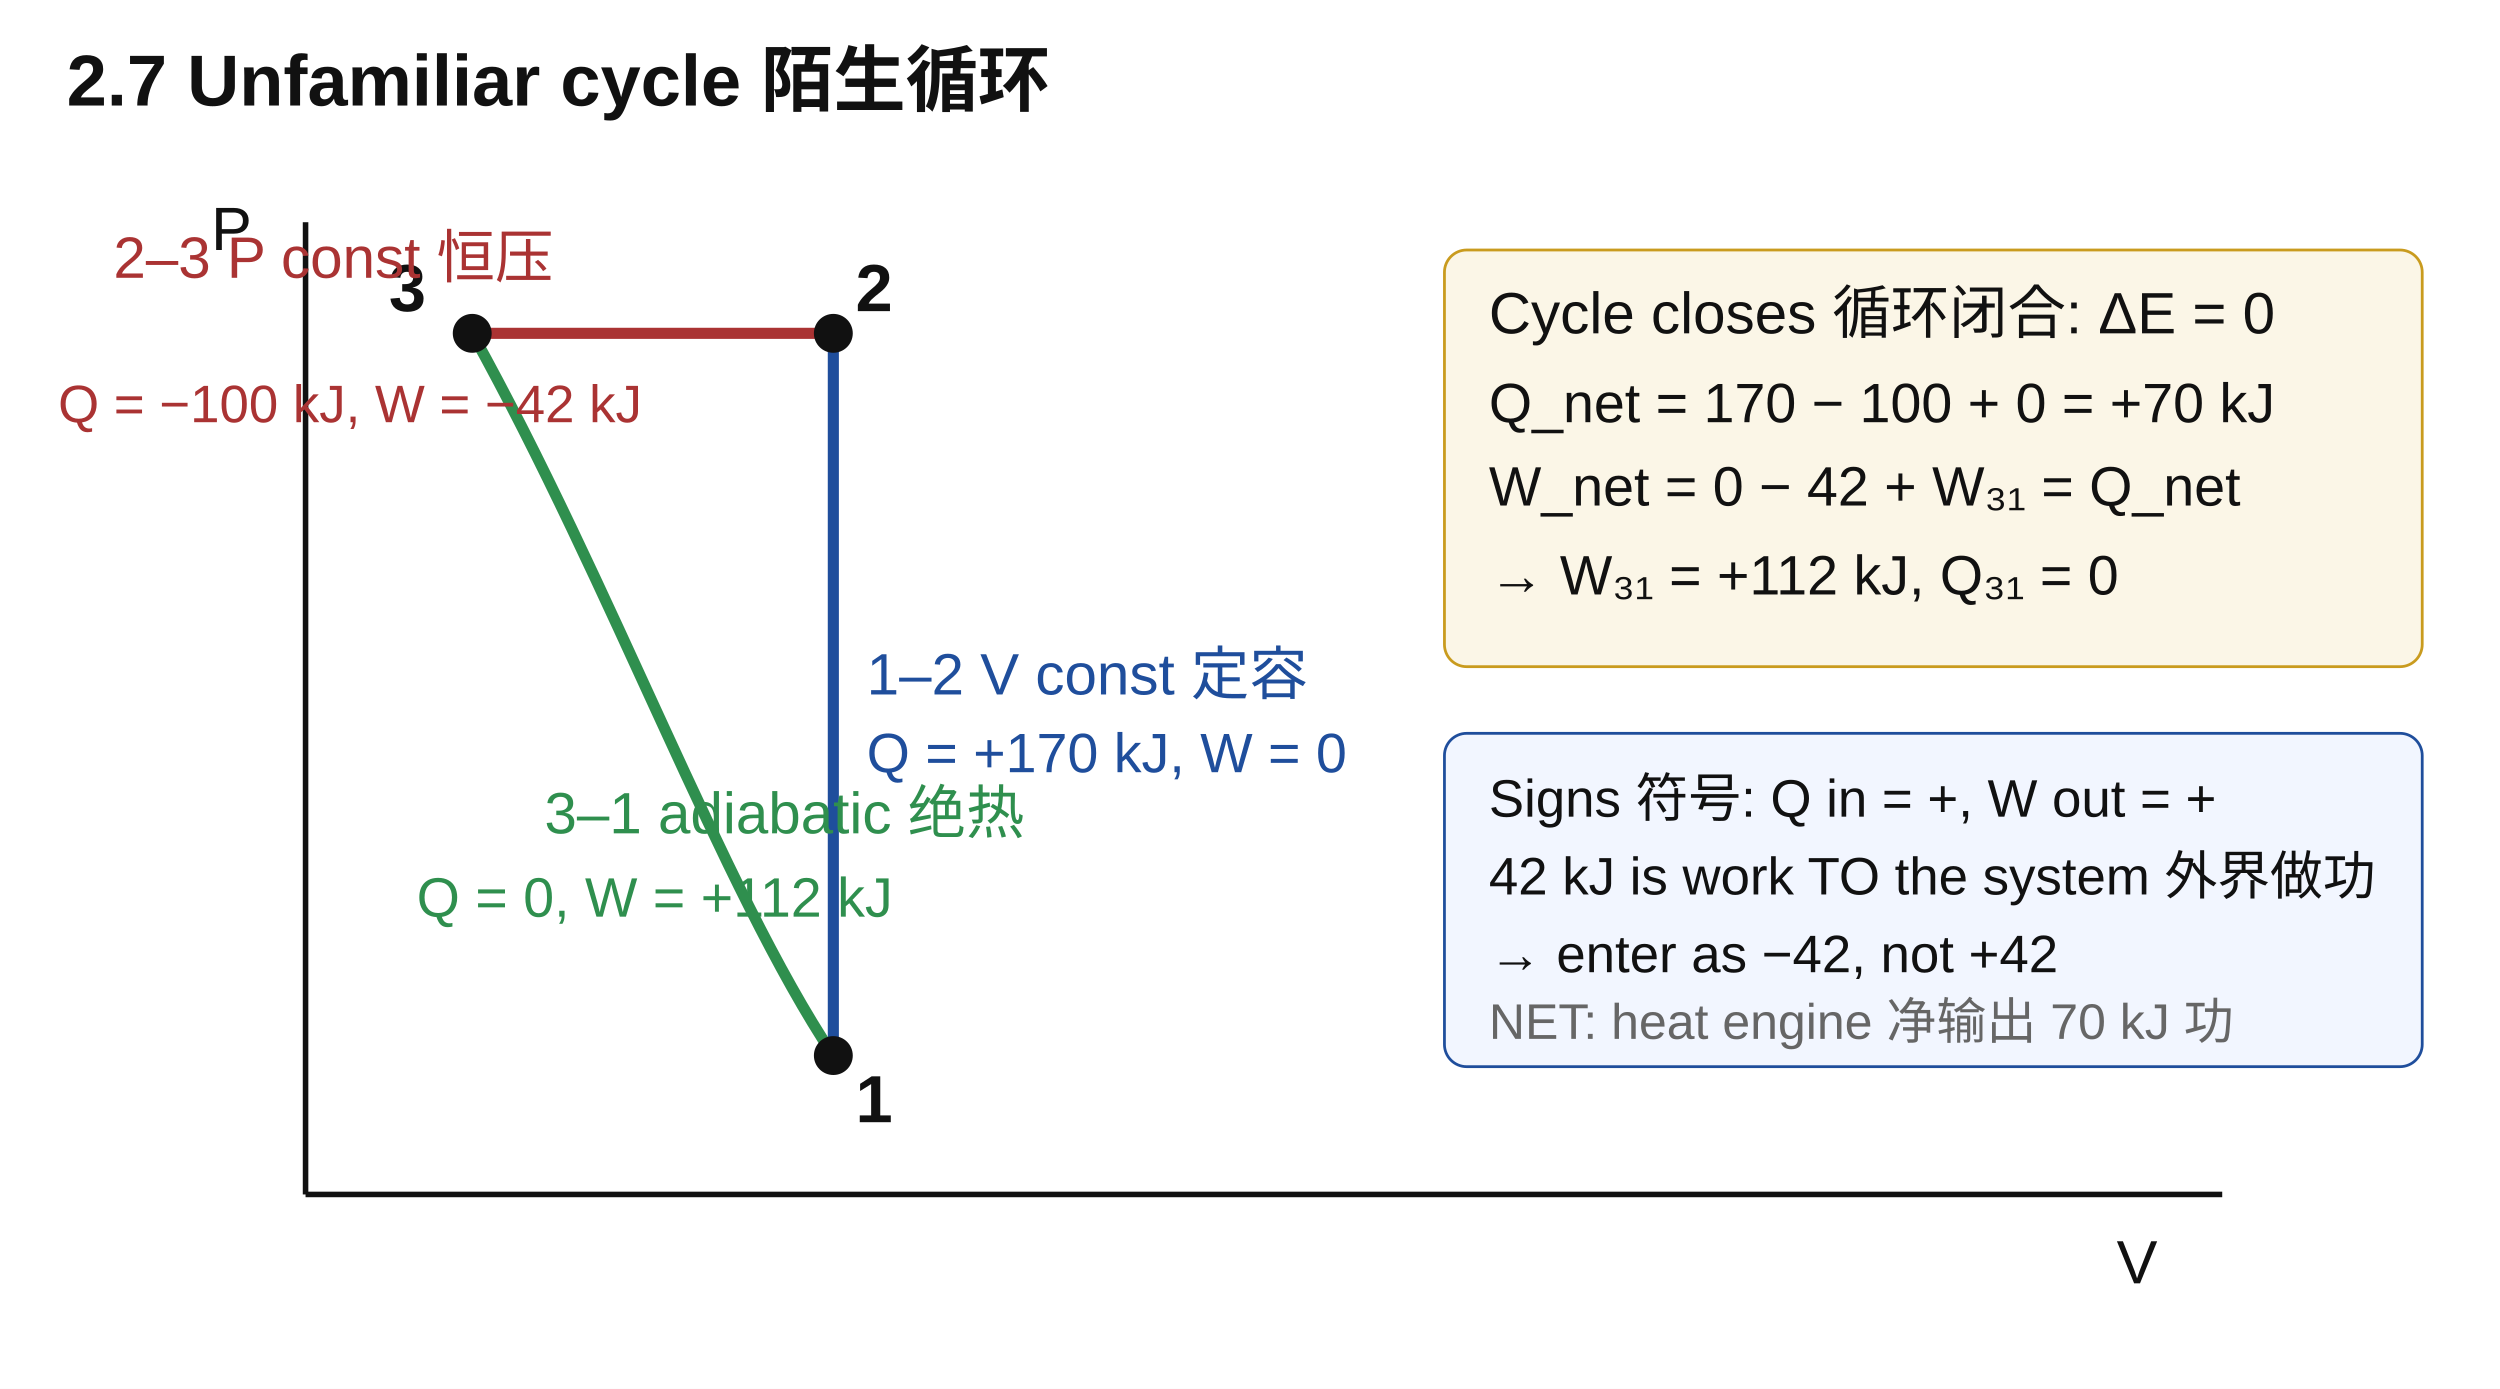
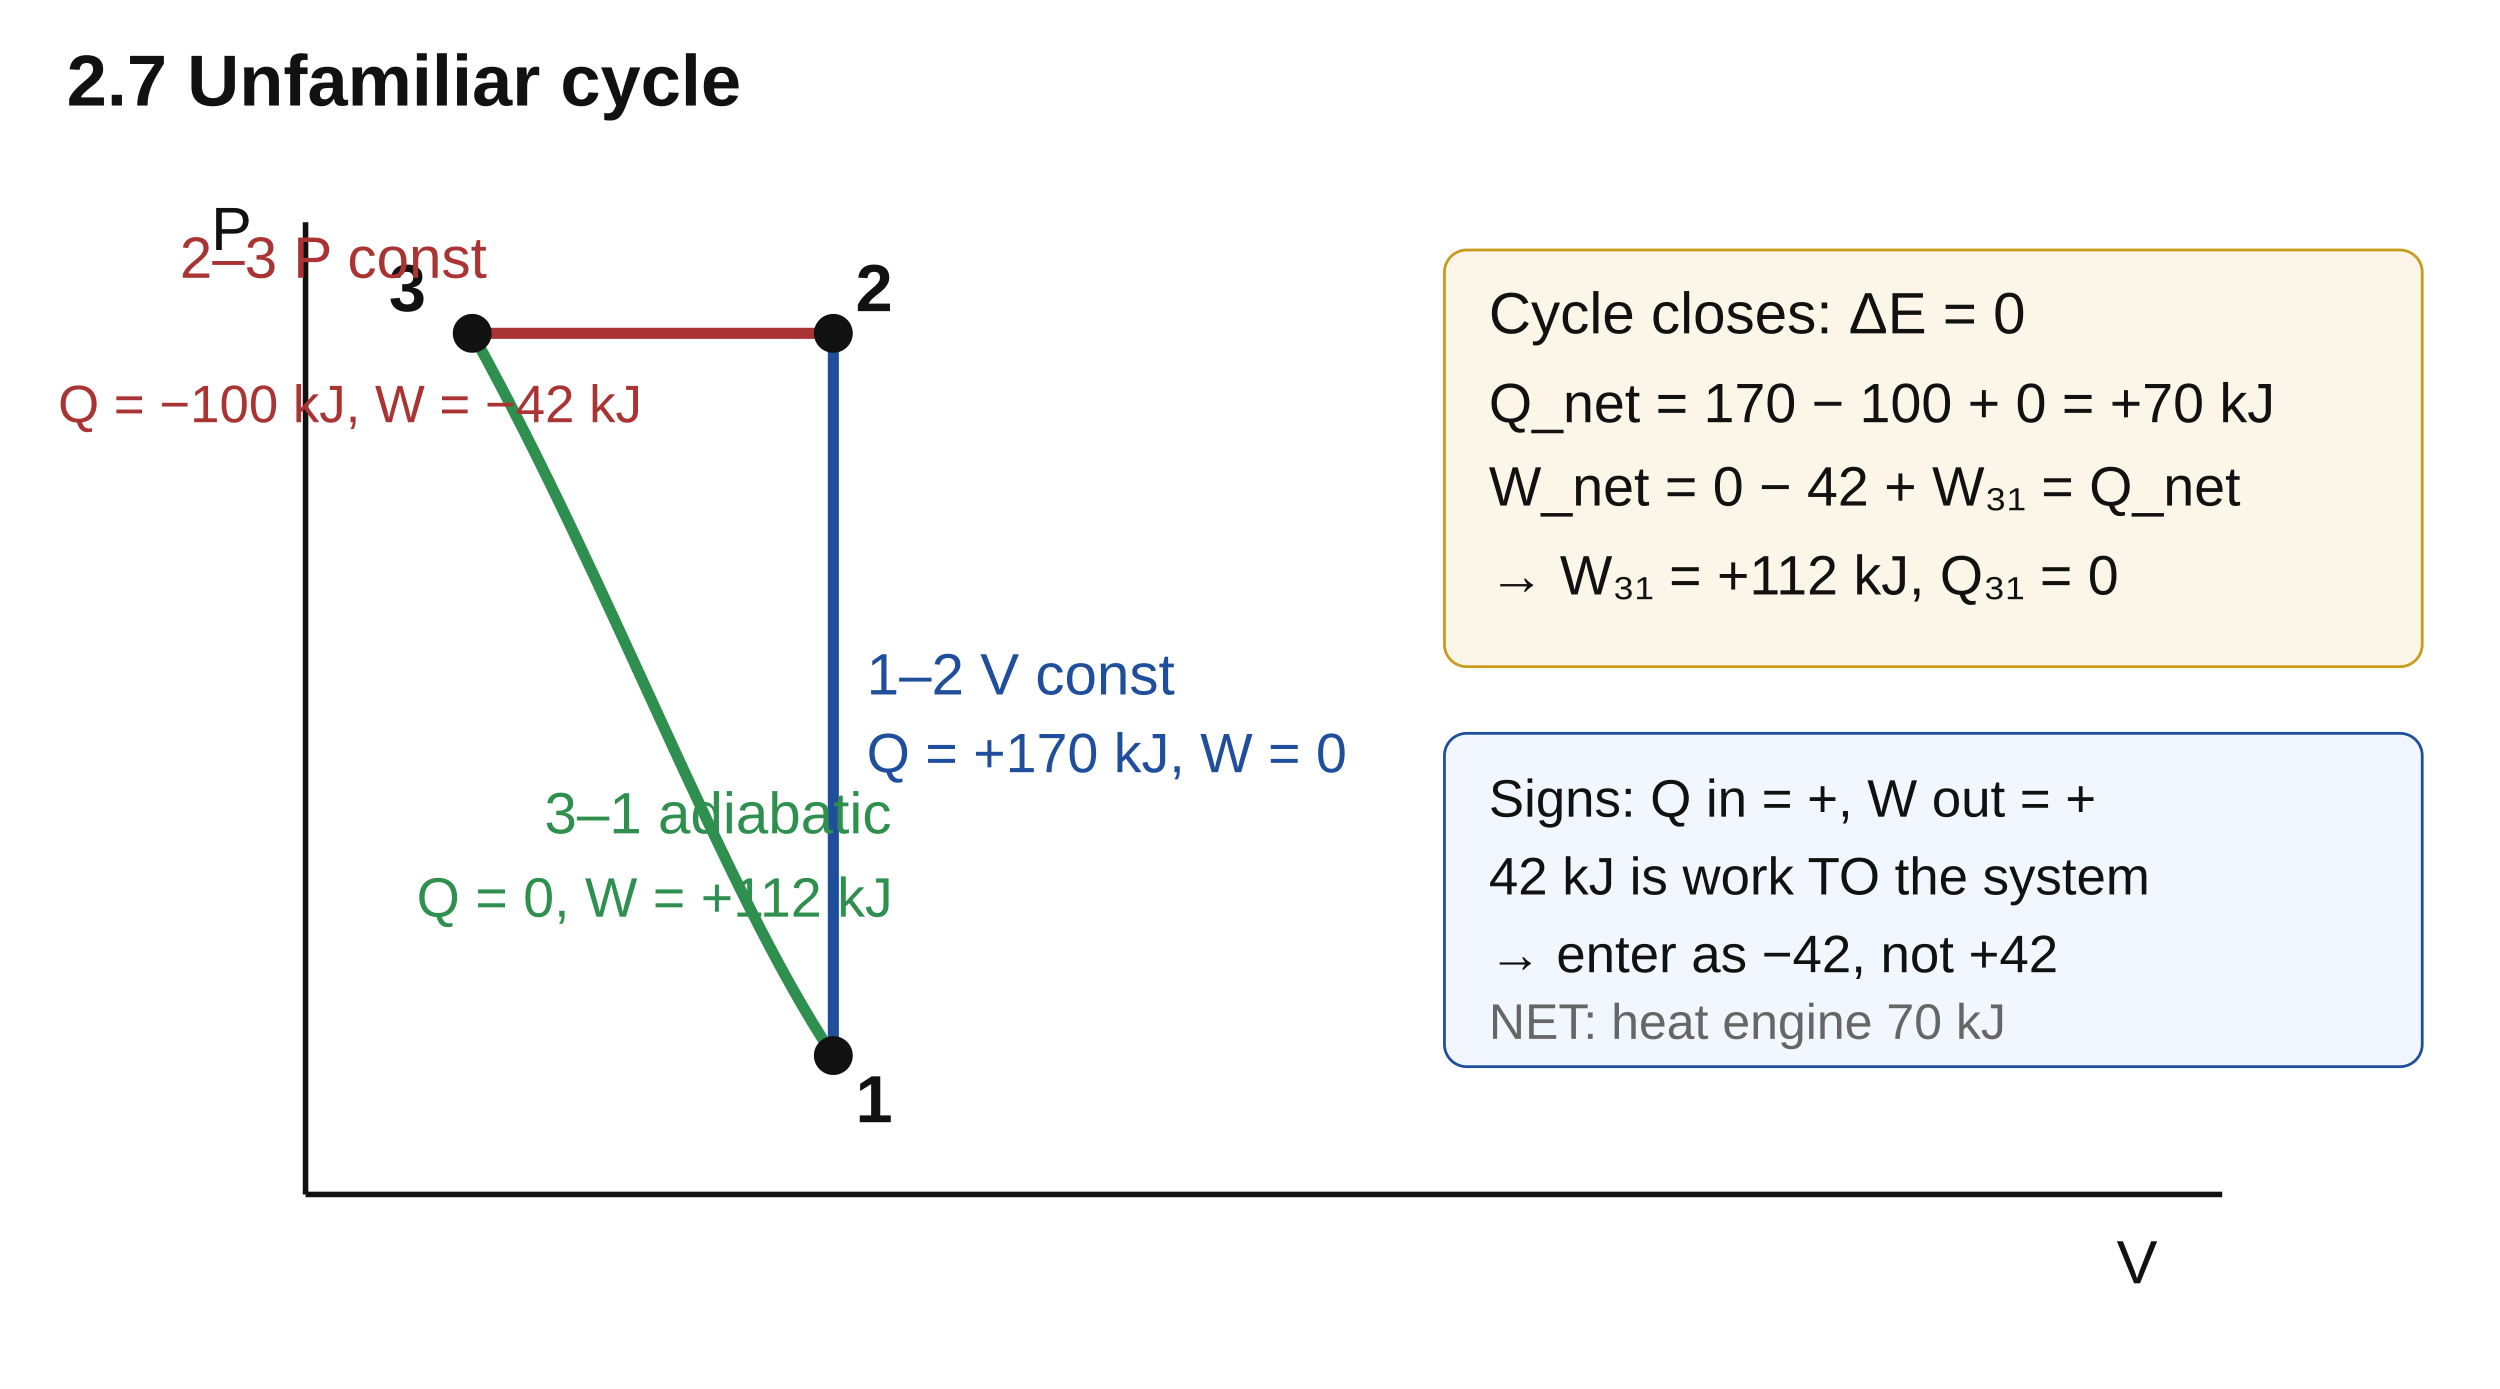
<svg xmlns="http://www.w3.org/2000/svg" viewBox="0 0 900 500" width="900" height="500" font-family="Segoe UI, Arial, sans-serif">
  <rect width="900" height="500" fill="#ffffff" />
-   <text x="24" y="38" font-size="26" font-weight="700" fill="#111">2.7 Unfamiliar cycle 陌生循环</text>
+   <text x="24" y="38" font-size="26" font-weight="700" fill="#111">2.7 Unfamiliar cycle</text>
  <line x1="110" y1="430" x2="800" y2="430" stroke="#111" stroke-width="2" />
  <line x1="110" y1="430" x2="110" y2="80" stroke="#111" stroke-width="2" />
  <text x="762" y="462" font-size="22" fill="#111">V</text>
  <text x="76" y="90" font-size="22" fill="#111">P</text>
  <line x1="300" y1="380" x2="300" y2="120" stroke="#1f4e9c" stroke-width="4" />
  <line x1="300" y1="120" x2="170" y2="120" stroke="#a33" stroke-width="4" />
  <path d="M170 120 C 220 210 260 320 300 380" stroke="#2f8f4e" stroke-width="4" fill="none" />
  <circle cx="300" cy="380" r="7" fill="#111" />
  <text x="308" y="404" font-size="24" font-weight="700" fill="#111">1</text>
  <circle cx="300" cy="120" r="7" fill="#111" />
  <text x="308" y="112" font-size="24" font-weight="700" fill="#111">2</text>
  <circle cx="170" cy="120" r="7" fill="#111" />
  <text x="140" y="112" font-size="24" font-weight="700" fill="#111">3</text>
-   <text x="312" y="250" font-size="21" fill="#1f4e9c">1–2 V const 定容</text>
+   <text x="312" y="250" font-size="21" fill="#1f4e9c">1–2 V const</text>
  <text x="312" y="278" font-size="20" fill="#1f4e9c">Q = +170 kJ, W = 0</text>
-   <text x="120" y="100" font-size="21" fill="#a33" text-anchor="middle">2–3 P const 恒压</text>
+   <text x="120" y="100" font-size="21" fill="#a33" text-anchor="middle">2–3 P const</text>
  <text x="126" y="152" font-size="19" fill="#a33" text-anchor="middle">Q = −100 kJ, W = −42 kJ</text>
-   <text x="196" y="300" font-size="21" fill="#2f8f4e">3–1 adiabatic 绝热</text>
+   <text x="196" y="300" font-size="21" fill="#2f8f4e">3–1 adiabatic</text>
  <text x="150" y="330" font-size="20" fill="#2f8f4e">Q = 0, W = +112 kJ</text>
  <rect x="520" y="90" width="352" height="150" rx="8" fill="#fbf6e7" stroke="#c99b1e" />
-   <text x="536" y="120" font-size="21" fill="#111">Cycle closes 循环闭合: ΔE = 0</text>
+   <text x="536" y="120" font-size="21" fill="#111">Cycle closes: ΔE = 0</text>
  <text x="536" y="152" font-size="20" fill="#111">Q_net = 170 − 100 + 0 = +70 kJ</text>
  <text x="536" y="182" font-size="20" fill="#111">W_net = 0 − 42 + W₃₁ = Q_net</text>
  <text x="536" y="214" font-size="20" fill="#111">→ W₃₁ = +112 kJ, Q₃₁ = 0</text>
  <rect x="520" y="264" width="352" height="120" rx="8" fill="#f2f6ff" stroke="#1f4e9c" />
-   <text x="536" y="294" font-size="19" fill="#111">Signs 符号: Q in = +, W out = +</text>
-   <text x="536" y="322" font-size="19" fill="#111">42 kJ is work TO the system 外界做功</text>
+   <text x="536" y="294" font-size="19" fill="#111">Signs: Q in = +, W out = +</text>
+   <text x="536" y="322" font-size="19" fill="#111">42 kJ is work TO the system</text>
  <text x="536" y="350" font-size="19" fill="#111">→ enter as −42, not +42</text>
-   <text x="536" y="374" font-size="18" fill="#666">NET: heat engine 净输出 70 kJ 功</text>
+   <text x="536" y="374" font-size="18" fill="#666">NET: heat engine 70 kJ</text>
</svg>
